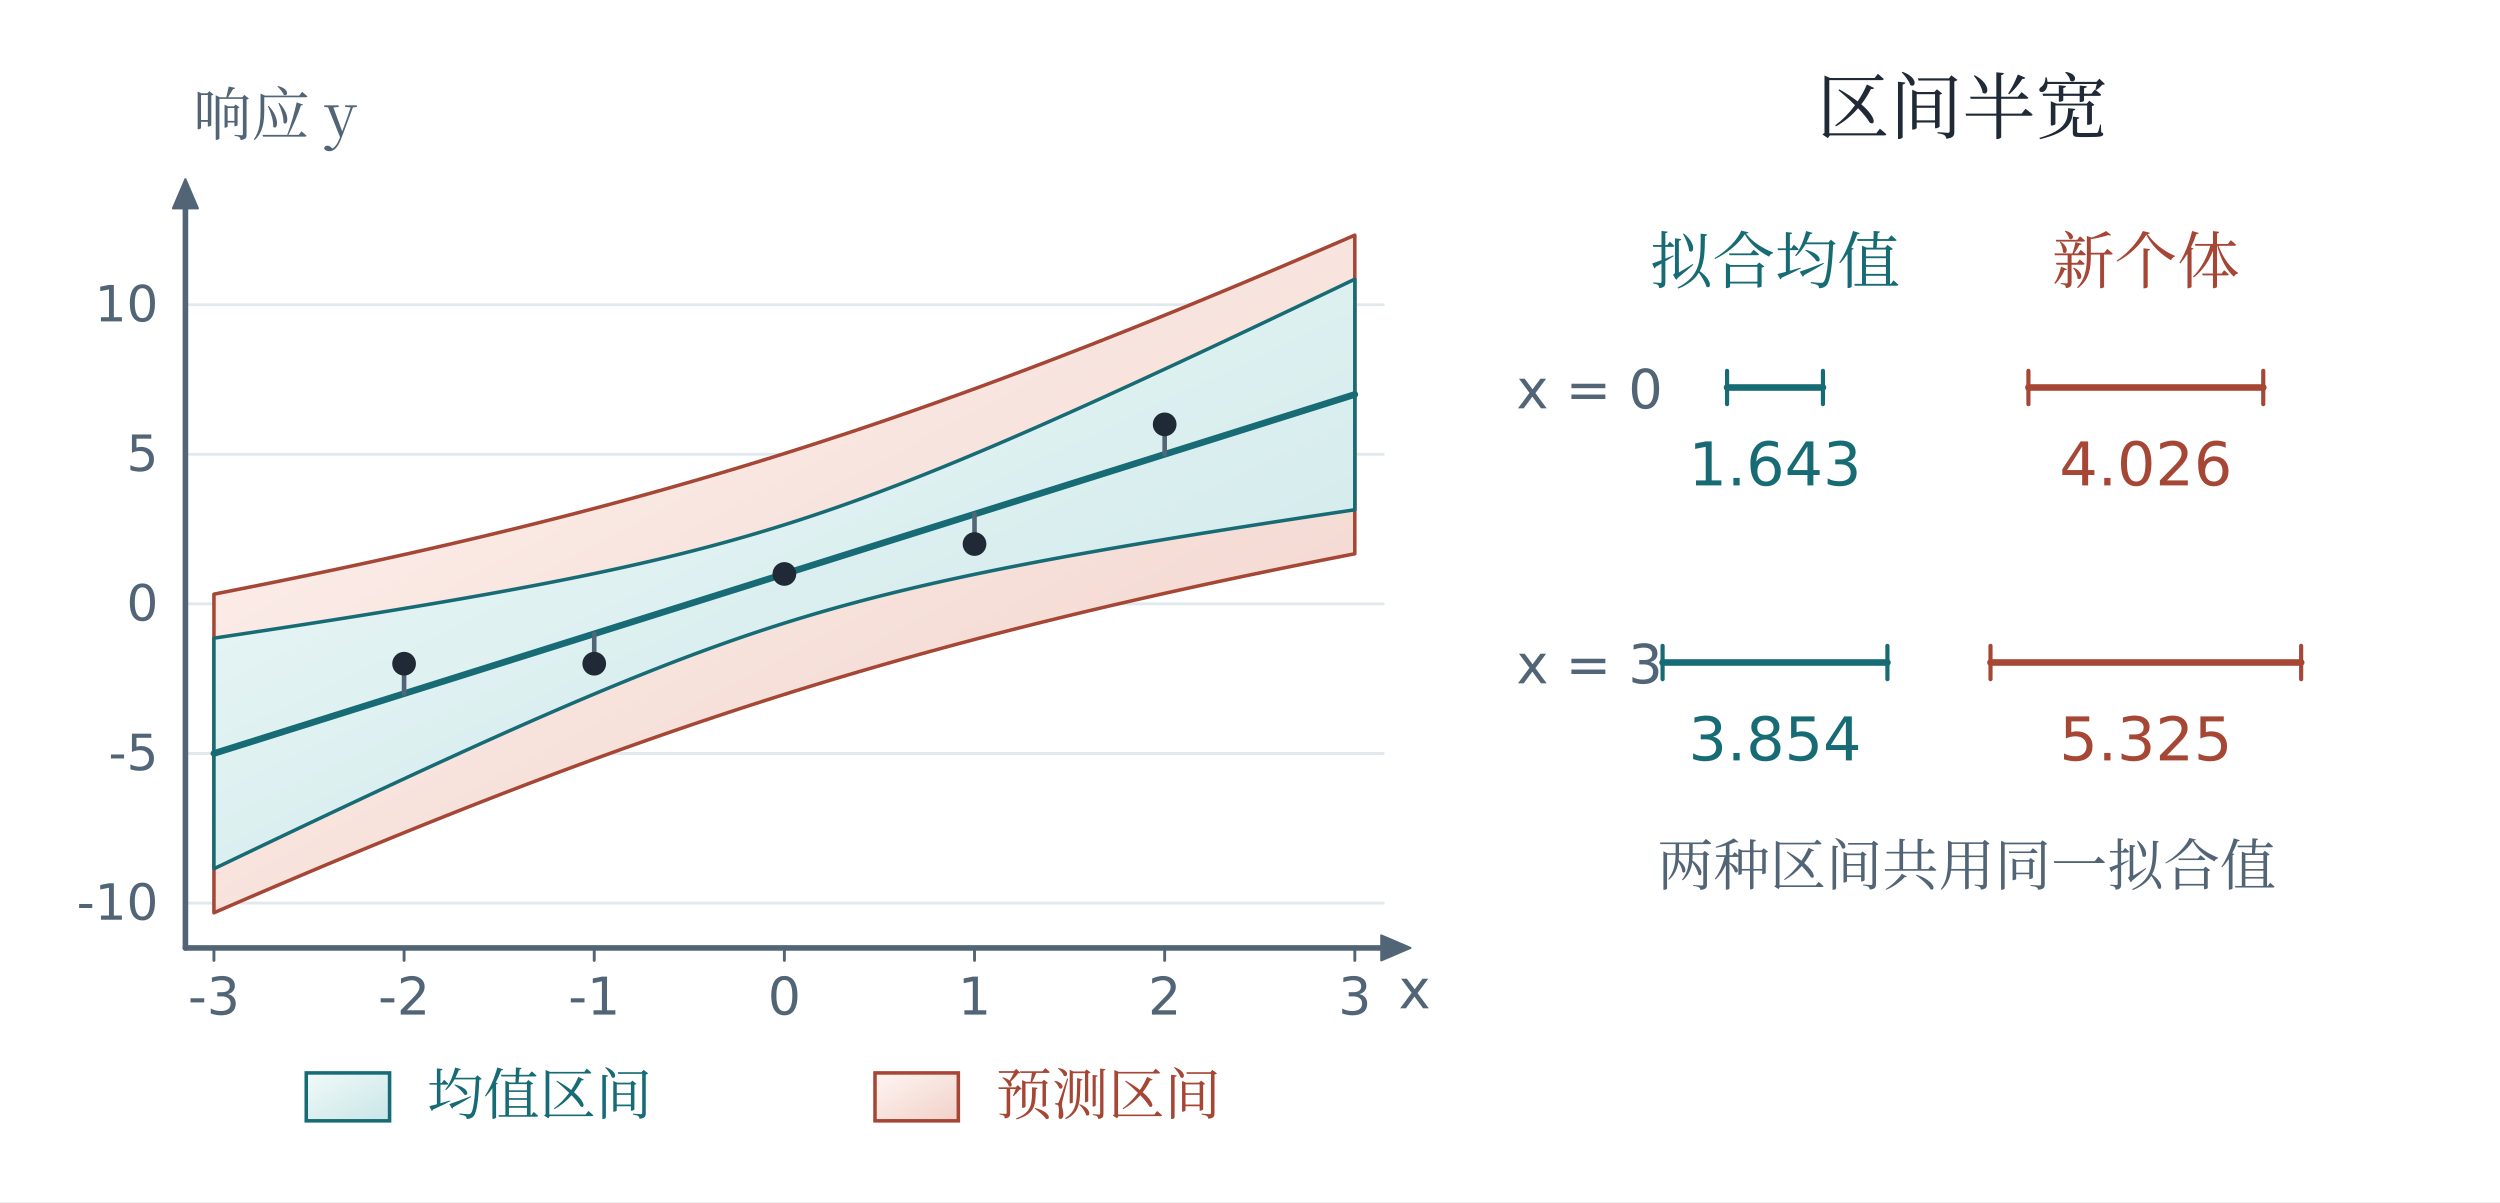
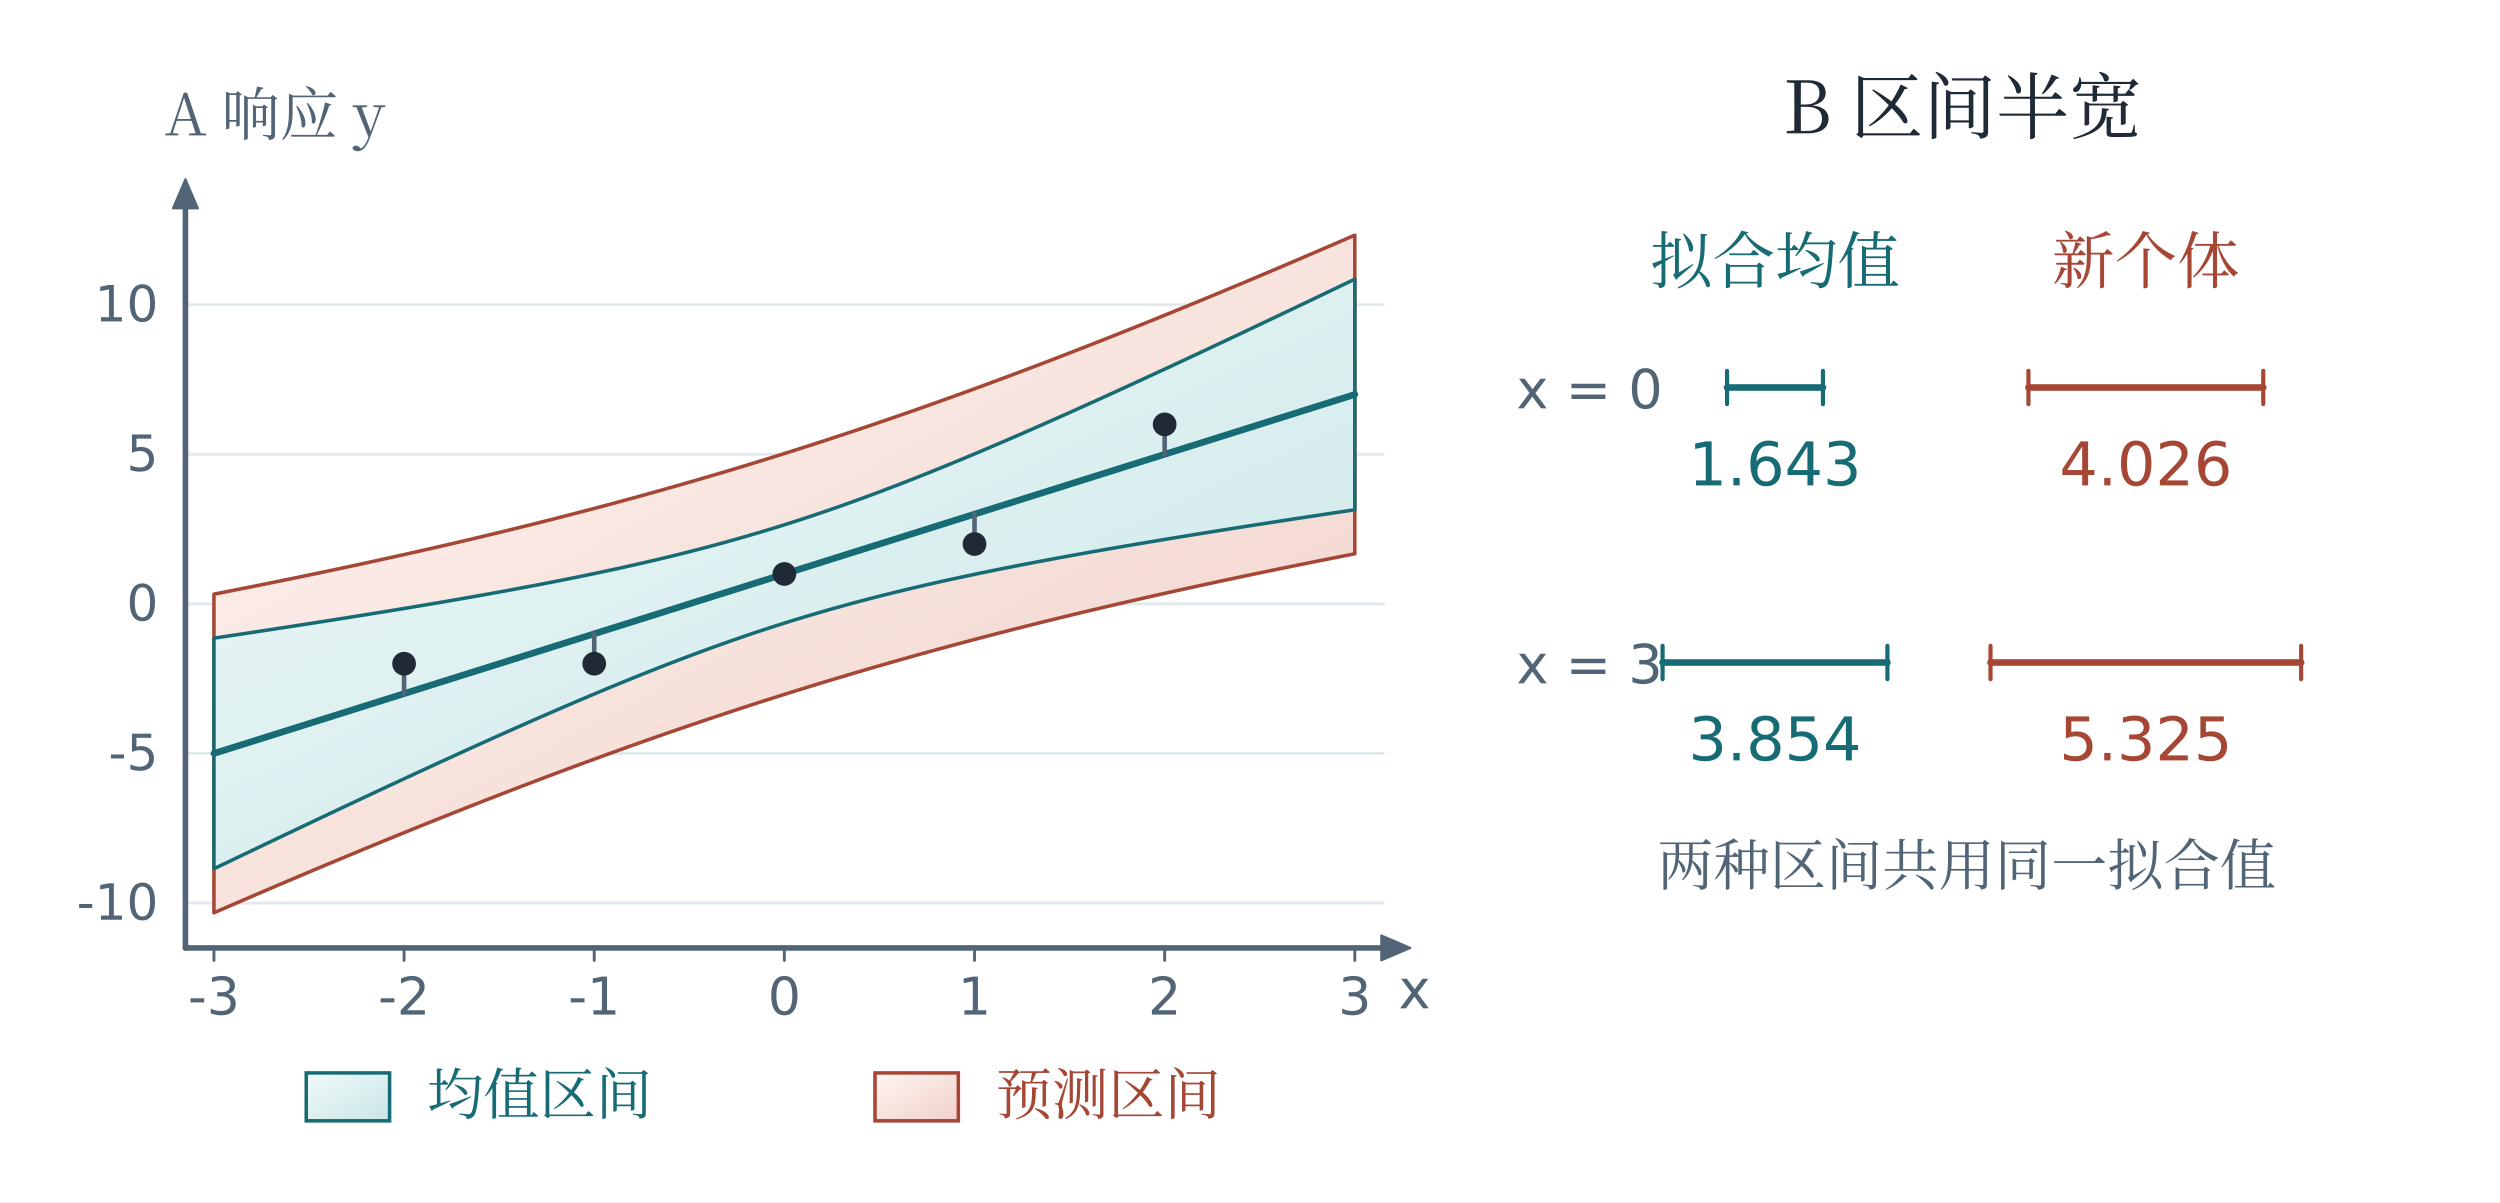
<svg xmlns="http://www.w3.org/2000/svg" viewBox="0 0 1200 577" role="img" aria-labelledby="title description">
  <defs>
    <linearGradient id="wash-t" x1="0" x2="0.92" y1="0" y2="1">
      <stop offset="0" stop-color="#f1faf9" />
      <stop offset="1" stop-color="#cae6e8" />
    </linearGradient>
    <linearGradient id="wash-c" x1="0" x2="0.92" y1="0" y2="1">
      <stop offset="0" stop-color="#fff5f2" />
      <stop offset="1" stop-color="#f1d2ca" />
    </linearGradient>
    <linearGradient id="wash-v" x1="0" x2="0.92" y1="0" y2="1">
      <stop offset="0" stop-color="#f9f6fc" />
      <stop offset="1" stop-color="#e9deef" />
    </linearGradient>
    <linearGradient id="wash-g" x1="0" x2="0.92" y1="0" y2="1">
      <stop offset="0" stop-color="#f3f9f4" />
      <stop offset="1" stop-color="#d5e9da" />
    </linearGradient>
    <linearGradient id="wash-n" x1="0" x2="0.92" y1="0" y2="1">
      <stop offset="0" stop-color="#f8fafb" />
      <stop offset="1" stop-color="#e8edf1" />
    </linearGradient>
  </defs>
  <rect x="0" y="0" width="1200" height="577" fill="white" stroke="none" stroke-width="1.7" rx="0" />
  <path d="M89 433.46L664 433.46" stroke="#e1e9ed" stroke-width="1.4" fill="none" stroke-linecap="round" stroke-linejoin="round" />
  <text x="76.0" y="441.46" fill="#526577" font-size="24" text-anchor="end" font-family="Cambria Math, DejaVu Sans, Microsoft YaHei, sans-serif">-10</text>
  <path d="M89 361.66L664 361.66" stroke="#e1e9ed" stroke-width="1.4" fill="none" stroke-linecap="round" stroke-linejoin="round" />
  <text x="76.0" y="369.66" fill="#526577" font-size="24" text-anchor="end" font-family="Cambria Math, DejaVu Sans, Microsoft YaHei, sans-serif">-5</text>
  <path d="M89 289.86L664 289.86" stroke="#e1e9ed" stroke-width="1.4" fill="none" stroke-linecap="round" stroke-linejoin="round" />
  <text x="76.0" y="297.86" fill="#526577" font-size="24" text-anchor="end" font-family="Cambria Math, DejaVu Sans, Microsoft YaHei, sans-serif">0</text>
  <path d="M89 218.06L664 218.06" stroke="#e1e9ed" stroke-width="1.4" fill="none" stroke-linecap="round" stroke-linejoin="round" />
  <text x="76.0" y="226.06" fill="#526577" font-size="24" text-anchor="end" font-family="Cambria Math, DejaVu Sans, Microsoft YaHei, sans-serif">5</text>
  <path d="M89 146.26L664 146.26" stroke="#e1e9ed" stroke-width="1.4" fill="none" stroke-linecap="round" stroke-linejoin="round" />
  <text x="76.0" y="154.26" fill="#526577" font-size="24" text-anchor="end" font-family="Cambria Math, DejaVu Sans, Microsoft YaHei, sans-serif">10</text>
  <path d="M102.69 455L102.69 461" stroke="#526577" stroke-width="1.4" fill="none" stroke-linecap="round" stroke-linejoin="round" />
  <text x="102.69" y="487.0" fill="#526577" font-size="25" text-anchor="middle" font-family="Cambria Math, DejaVu Sans, Microsoft YaHei, sans-serif">-3</text>
  <path d="M193.96 455L193.96 461" stroke="#526577" stroke-width="1.4" fill="none" stroke-linecap="round" stroke-linejoin="round" />
  <text x="193.96" y="487.0" fill="#526577" font-size="25" text-anchor="middle" font-family="Cambria Math, DejaVu Sans, Microsoft YaHei, sans-serif">-2</text>
  <path d="M285.23 455L285.23 461" stroke="#526577" stroke-width="1.4" fill="none" stroke-linecap="round" stroke-linejoin="round" />
  <text x="285.23" y="487.0" fill="#526577" font-size="25" text-anchor="middle" font-family="Cambria Math, DejaVu Sans, Microsoft YaHei, sans-serif">-1</text>
  <path d="M376.5 455L376.5 461" stroke="#526577" stroke-width="1.4" fill="none" stroke-linecap="round" stroke-linejoin="round" />
  <text x="376.5" y="487.0" fill="#526577" font-size="25" text-anchor="middle" font-family="Cambria Math, DejaVu Sans, Microsoft YaHei, sans-serif">0</text>
  <path d="M467.77 455L467.77 461" stroke="#526577" stroke-width="1.4" fill="none" stroke-linecap="round" stroke-linejoin="round" />
  <text x="467.77" y="487.0" fill="#526577" font-size="25" text-anchor="middle" font-family="Cambria Math, DejaVu Sans, Microsoft YaHei, sans-serif">1</text>
  <path d="M559.04 455L559.04 461" stroke="#526577" stroke-width="1.4" fill="none" stroke-linecap="round" stroke-linejoin="round" />
  <text x="559.04" y="487.0" fill="#526577" font-size="25" text-anchor="middle" font-family="Cambria Math, DejaVu Sans, Microsoft YaHei, sans-serif">2</text>
  <path d="M650.31 455L650.31 461" stroke="#526577" stroke-width="1.4" fill="none" stroke-linecap="round" stroke-linejoin="round" />
  <text x="650.31" y="487.0" fill="#526577" font-size="25" text-anchor="middle" font-family="Cambria Math, DejaVu Sans, Microsoft YaHei, sans-serif">3</text>
  <path d="M102.691 285.189 L105.429 284.655 L108.167 284.118 L110.905 283.579 L113.643 283.039 L116.381 282.496 L119.119 281.952 L121.857 281.405 L124.595 280.856 L127.333 280.306 L130.071 279.753 L132.81 279.198 L135.548 278.641 L138.286 278.082 L141.024 277.52 L143.762 276.957 L146.5 276.391 L149.238 275.822 L151.976 275.252 L154.714 274.679 L157.452 274.103 L160.19 273.526 L162.929 272.946 L165.667 272.363 L168.405 271.778 L171.143 271.19 L173.881 270.6 L176.619 270.007 L179.357 269.412 L182.095 268.814 L184.833 268.213 L187.571 267.61 L190.31 267.003 L193.048 266.395 L195.786 265.783 L198.524 265.168 L201.262 264.551 L204 263.93 L206.738 263.307 L209.476 262.681 L212.214 262.052 L214.952 261.419 L217.69 260.784 L220.429 260.146 L223.167 259.504 L225.905 258.859 L228.643 258.211 L231.381 257.56 L234.119 256.906 L236.857 256.248 L239.595 255.587 L242.333 254.923 L245.071 254.255 L247.81 253.584 L250.548 252.909 L253.286 252.231 L256.024 251.549 L258.762 250.864 L261.5 250.176 L264.238 249.483 L266.976 248.787 L269.714 248.088 L272.452 247.385 L275.19 246.678 L277.929 245.967 L280.667 245.252 L283.405 244.534 L286.143 243.812 L288.881 243.086 L291.619 242.356 L294.357 241.623 L297.095 240.885 L299.833 240.143 L302.571 239.398 L305.31 238.648 L308.048 237.894 L310.786 237.137 L313.524 236.375 L316.262 235.609 L319 234.839 L321.738 234.065 L324.476 233.287 L327.214 232.504 L329.952 231.718 L332.69 230.927 L335.429 230.132 L338.167 229.333 L340.905 228.529 L343.643 227.721 L346.381 226.91 L349.119 226.093 L351.857 225.273 L354.595 224.448 L357.333 223.619 L360.071 222.785 L362.81 221.947 L365.548 221.105 L368.286 220.259 L371.024 219.408 L373.762 218.553 L376.5 217.694 L379.238 216.83 L381.976 215.962 L384.714 215.089 L387.452 214.213 L390.19 213.332 L392.929 212.446 L395.667 211.556 L398.405 210.662 L401.143 209.764 L403.881 208.861 L406.619 207.954 L409.357 207.043 L412.095 206.128 L414.833 205.208 L417.571 204.284 L420.31 203.356 L423.048 202.423 L425.786 201.487 L428.524 200.546 L431.262 199.601 L434 198.652 L436.738 197.699 L439.476 196.741 L442.214 195.78 L444.952 194.814 L447.69 193.845 L450.429 192.871 L453.167 191.894 L455.905 190.912 L458.643 189.927 L461.381 188.937 L464.119 187.944 L466.857 186.946 L469.595 185.945 L472.333 184.94 L475.071 183.932 L477.81 182.919 L480.548 181.903 L483.286 180.883 L486.024 179.859 L488.762 178.832 L491.5 177.801 L494.238 176.767 L496.976 175.729 L499.714 174.687 L502.452 173.642 L505.19 172.593 L507.929 171.541 L510.667 170.486 L513.405 169.427 L516.143 168.365 L518.881 167.299 L521.619 166.231 L524.357 165.158 L527.095 164.083 L529.833 163.005 L532.571 161.923 L535.309 160.838 L538.048 159.75 L540.786 158.66 L543.524 157.566 L546.262 156.469 L549 155.369 L551.738 154.266 L554.476 153.16 L557.214 152.052 L559.952 150.94 L562.691 149.826 L565.429 148.709 L568.167 147.589 L570.905 146.467 L573.643 145.341 L576.381 144.214 L579.119 143.083 L581.857 141.95 L584.595 140.815 L587.333 139.677 L590.071 138.536 L592.809 137.393 L595.548 136.248 L598.286 135.1 L601.024 133.949 L603.762 132.797 L606.5 131.642 L609.238 130.485 L611.976 129.325 L614.714 128.163 L617.452 126.999 L620.191 125.833 L622.929 124.665 L625.667 123.495 L628.405 122.322 L631.143 121.147 L633.881 119.971 L636.619 118.792 L639.357 117.612 L642.095 116.429 L644.833 115.244 L647.571 114.058 L650.309 112.869 L650.309 265.811 L647.571 266.345 L644.833 266.882 L642.095 267.421 L639.357 267.961 L636.619 268.504 L633.881 269.048 L631.143 269.595 L628.405 270.144 L625.667 270.694 L622.929 271.247 L620.191 271.802 L617.452 272.359 L614.714 272.918 L611.976 273.48 L609.238 274.043 L606.5 274.609 L603.762 275.178 L601.024 275.748 L598.286 276.321 L595.548 276.897 L592.809 277.474 L590.071 278.054 L587.333 278.637 L584.595 279.222 L581.857 279.81 L579.119 280.4 L576.381 280.993 L573.643 281.588 L570.905 282.186 L568.167 282.787 L565.429 283.39 L562.691 283.997 L559.952 284.605 L557.214 285.217 L554.476 285.832 L551.738 286.449 L549 287.07 L546.262 287.693 L543.524 288.319 L540.786 288.948 L538.048 289.581 L535.309 290.216 L532.571 290.854 L529.833 291.496 L527.095 292.141 L524.357 292.789 L521.619 293.44 L518.881 294.094 L516.143 294.752 L513.405 295.413 L510.667 296.077 L507.929 296.745 L505.19 297.416 L502.452 298.091 L499.714 298.769 L496.976 299.45 L494.238 300.136 L491.5 300.824 L488.762 301.517 L486.024 302.212 L483.286 302.912 L480.548 303.615 L477.81 304.322 L475.071 305.033 L472.333 305.748 L469.595 306.466 L466.857 307.188 L464.119 307.914 L461.381 308.644 L458.643 309.377 L455.905 310.115 L453.167 310.857 L450.429 311.602 L447.69 312.352 L444.952 313.106 L442.214 313.863 L439.476 314.625 L436.738 315.391 L434 316.161 L431.262 316.935 L428.524 317.713 L425.786 318.496 L423.048 319.282 L420.31 320.073 L417.571 320.868 L414.833 321.667 L412.095 322.471 L409.357 323.279 L406.619 324.09 L403.881 324.907 L401.143 325.727 L398.405 326.552 L395.667 327.381 L392.929 328.215 L390.19 329.053 L387.452 329.895 L384.714 330.741 L381.976 331.592 L379.238 332.447 L376.5 333.306 L373.762 334.17 L371.024 335.038 L368.286 335.911 L365.548 336.787 L362.81 337.668 L360.071 338.554 L357.333 339.444 L354.595 340.338 L351.857 341.236 L349.119 342.139 L346.381 343.046 L343.643 343.957 L340.905 344.872 L338.167 345.792 L335.429 346.716 L332.69 347.644 L329.952 348.577 L327.214 349.513 L324.476 350.454 L321.738 351.399 L319 352.348 L316.262 353.301 L313.524 354.259 L310.786 355.22 L308.048 356.186 L305.31 357.155 L302.571 358.129 L299.833 359.106 L297.095 360.088 L294.357 361.074 L291.619 362.063 L288.881 363.056 L286.143 364.053 L283.405 365.055 L280.667 366.06 L277.929 367.068 L275.19 368.081 L272.452 369.097 L269.714 370.117 L266.976 371.14 L264.238 372.168 L261.5 373.199 L258.762 374.233 L256.024 375.271 L253.286 376.313 L250.548 377.358 L247.81 378.407 L245.071 379.459 L242.333 380.514 L239.595 381.573 L236.857 382.635 L234.119 383.701 L231.381 384.769 L228.643 385.842 L225.905 386.917 L223.167 387.995 L220.429 389.077 L217.69 390.162 L214.952 391.25 L212.214 392.34 L209.476 393.434 L206.738 394.531 L204 395.631 L201.262 396.734 L198.524 397.84 L195.786 398.948 L193.048 400.06 L190.31 401.174 L187.571 402.291 L184.833 403.411 L182.095 404.533 L179.357 405.659 L176.619 406.786 L173.881 407.917 L171.143 409.05 L168.405 410.185 L165.667 411.323 L162.929 412.464 L160.19 413.607 L157.452 414.752 L154.714 415.9 L151.976 417.051 L149.238 418.203 L146.5 419.358 L143.762 420.515 L141.024 421.675 L138.286 422.837 L135.548 424.001 L132.81 425.167 L130.071 426.335 L127.333 427.505 L124.595 428.678 L121.857 429.853 L119.119 431.029 L116.381 432.208 L113.643 433.389 L110.905 434.571 L108.167 435.756 L105.429 436.942 L102.691 438.131 Z" stroke="#a64635" stroke-width="1.7" fill="url(#wash-c)" stroke-linecap="round" stroke-linejoin="round" />
  <path d="M102.691 306.315 L105.429 305.905 L108.167 305.495 L110.905 305.084 L113.643 304.673 L116.381 304.26 L119.119 303.846 L121.857 303.432 L124.595 303.016 L127.333 302.6 L130.071 302.182 L132.81 301.763 L135.548 301.344 L138.286 300.923 L141.024 300.501 L143.762 300.078 L146.5 299.653 L149.238 299.228 L151.976 298.8 L154.714 298.372 L157.452 297.943 L160.19 297.512 L162.929 297.079 L165.667 296.645 L168.405 296.21 L171.143 295.773 L173.881 295.334 L176.619 294.894 L179.357 294.452 L182.095 294.009 L184.833 293.563 L187.571 293.116 L190.31 292.667 L193.048 292.216 L195.786 291.762 L198.524 291.307 L201.262 290.85 L204 290.39 L206.738 289.928 L209.476 289.464 L212.214 288.997 L214.952 288.528 L217.69 288.056 L220.429 287.582 L223.167 287.104 L225.905 286.624 L228.643 286.141 L231.381 285.655 L234.119 285.166 L236.857 284.674 L239.595 284.178 L242.333 283.679 L245.071 283.177 L247.81 282.67 L250.548 282.16 L253.286 281.646 L256.024 281.128 L258.762 280.606 L261.5 280.08 L264.238 279.549 L266.976 279.014 L269.714 278.474 L272.452 277.929 L275.19 277.379 L277.929 276.824 L280.667 276.263 L283.405 275.697 L286.143 275.126 L288.881 274.548 L291.619 273.965 L294.357 273.375 L297.095 272.779 L299.833 272.176 L302.571 271.567 L305.31 270.951 L308.048 270.327 L310.786 269.697 L313.524 269.058 L316.262 268.412 L319 267.759 L321.738 267.097 L324.476 266.426 L327.214 265.748 L329.952 265.06 L332.69 264.364 L335.429 263.659 L338.167 262.944 L340.905 262.221 L343.643 261.487 L346.381 260.744 L349.119 259.991 L351.857 259.229 L354.595 258.456 L357.333 257.673 L360.071 256.88 L362.81 256.076 L365.548 255.262 L368.286 254.438 L371.024 253.603 L373.762 252.757 L376.5 251.901 L379.238 251.034 L381.976 250.156 L384.714 249.268 L387.452 248.369 L390.19 247.46 L392.929 246.541 L395.667 245.611 L398.405 244.67 L401.143 243.72 L403.881 242.76 L406.619 241.789 L409.357 240.809 L412.095 239.819 L414.833 238.82 L417.571 237.811 L420.31 236.793 L423.048 235.766 L425.786 234.73 L428.524 233.685 L431.262 232.633 L434 231.571 L436.738 230.502 L439.476 229.425 L442.214 228.34 L444.952 227.247 L447.69 226.148 L450.429 225.041 L453.167 223.927 L455.905 222.806 L458.643 221.679 L461.381 220.546 L464.119 219.406 L466.857 218.26 L469.595 217.108 L472.333 215.951 L475.071 214.788 L477.81 213.62 L480.548 212.447 L483.286 211.269 L486.024 210.086 L488.762 208.898 L491.5 207.706 L494.238 206.509 L496.976 205.308 L499.714 204.102 L502.452 202.893 L505.19 201.68 L507.929 200.463 L510.667 199.243 L513.405 198.018 L516.143 196.791 L518.881 195.56 L521.619 194.326 L524.357 193.089 L527.095 191.848 L529.833 190.605 L532.571 189.359 L535.309 188.111 L538.048 186.859 L540.786 185.605 L543.524 184.349 L546.262 183.09 L549 181.828 L551.738 180.565 L554.476 179.299 L557.214 178.031 L559.952 176.761 L562.691 175.489 L565.429 174.215 L568.167 172.939 L570.905 171.661 L573.643 170.382 L576.381 169.101 L579.119 167.818 L581.857 166.533 L584.595 165.247 L587.333 163.959 L590.071 162.67 L592.809 161.379 L595.548 160.087 L598.286 158.793 L601.024 157.498 L603.762 156.202 L606.5 154.904 L609.238 153.606 L611.976 152.306 L614.714 151.004 L617.452 149.702 L620.191 148.399 L622.929 147.094 L625.667 145.788 L628.405 144.482 L631.143 143.174 L633.881 141.866 L636.619 140.556 L639.357 139.245 L642.095 137.934 L644.833 136.622 L647.571 135.309 L650.309 133.995 L650.309 244.685 L647.571 245.095 L644.833 245.505 L642.095 245.916 L639.357 246.327 L636.619 246.74 L633.881 247.154 L631.143 247.568 L628.405 247.984 L625.667 248.4 L622.929 248.818 L620.191 249.237 L617.452 249.656 L614.714 250.077 L611.976 250.499 L609.238 250.922 L606.5 251.347 L603.762 251.773 L601.024 252.2 L598.286 252.628 L595.548 253.057 L592.809 253.488 L590.071 253.921 L587.333 254.355 L584.595 254.79 L581.857 255.227 L579.119 255.666 L576.381 256.106 L573.643 256.548 L570.905 256.991 L568.167 257.437 L565.429 257.884 L562.691 258.333 L559.952 258.784 L557.214 259.238 L554.476 259.693 L551.738 260.15 L549 260.61 L546.262 261.072 L543.524 261.536 L540.786 262.003 L538.048 262.472 L535.309 262.944 L532.571 263.418 L529.833 263.896 L527.095 264.376 L524.357 264.859 L521.619 265.345 L518.881 265.834 L516.143 266.326 L513.405 266.822 L510.667 267.321 L507.929 267.823 L505.19 268.33 L502.452 268.84 L499.714 269.354 L496.976 269.872 L494.238 270.394 L491.5 270.92 L488.762 271.451 L486.024 271.986 L483.286 272.526 L480.548 273.071 L477.81 273.621 L475.071 274.176 L472.333 274.737 L469.595 275.303 L466.857 275.874 L464.119 276.452 L461.381 277.035 L458.643 277.625 L455.905 278.221 L453.167 278.824 L450.429 279.433 L447.69 280.049 L444.952 280.673 L442.214 281.303 L439.476 281.942 L436.738 282.588 L434 283.241 L431.262 283.903 L428.524 284.574 L425.786 285.252 L423.048 285.94 L420.31 286.636 L417.571 287.341 L414.833 288.056 L412.095 288.779 L409.357 289.513 L406.619 290.256 L403.881 291.009 L401.143 291.771 L398.405 292.544 L395.667 293.327 L392.929 294.12 L390.19 294.924 L387.452 295.738 L384.714 296.562 L381.976 297.397 L379.238 298.243 L376.5 299.099 L373.762 299.966 L371.024 300.844 L368.286 301.732 L365.548 302.63 L362.81 303.54 L360.071 304.459 L357.333 305.389 L354.595 306.33 L351.857 307.28 L349.119 308.24 L346.381 309.211 L343.643 310.191 L340.905 311.181 L338.167 312.18 L335.429 313.189 L332.69 314.207 L329.952 315.234 L327.214 316.27 L324.476 317.315 L321.738 318.367 L319 319.429 L316.262 320.498 L313.524 321.575 L310.786 322.66 L308.048 323.753 L305.31 324.852 L302.571 325.959 L299.833 327.073 L297.095 328.194 L294.357 329.321 L291.619 330.454 L288.881 331.594 L286.143 332.74 L283.405 333.892 L280.667 335.049 L277.929 336.212 L275.19 337.38 L272.452 338.553 L269.714 339.731 L266.976 340.914 L264.238 342.102 L261.5 343.295 L258.762 344.491 L256.024 345.692 L253.286 346.898 L250.548 348.107 L247.81 349.32 L245.071 350.537 L242.333 351.757 L239.595 352.982 L236.857 354.209 L234.119 355.44 L231.381 356.674 L228.643 357.911 L225.905 359.152 L223.167 360.395 L220.429 361.641 L217.69 362.889 L214.952 364.141 L212.214 365.395 L209.476 366.651 L206.738 367.91 L204 369.172 L201.262 370.435 L198.524 371.701 L195.786 372.969 L193.048 374.239 L190.31 375.511 L187.571 376.785 L184.833 378.061 L182.095 379.339 L179.357 380.618 L176.619 381.899 L173.881 383.182 L171.143 384.467 L168.405 385.753 L165.667 387.041 L162.929 388.33 L160.19 389.621 L157.452 390.913 L154.714 392.207 L151.976 393.502 L149.238 394.798 L146.5 396.096 L143.762 397.394 L141.024 398.694 L138.286 399.996 L135.548 401.298 L132.81 402.601 L130.071 403.906 L127.333 405.212 L124.595 406.518 L121.857 407.826 L119.119 409.134 L116.381 410.444 L113.643 411.755 L110.905 413.066 L108.167 414.378 L105.429 415.691 L102.691 417.005 Z" stroke="#176b74" stroke-width="1.7" fill="url(#wash-t)" stroke-linecap="round" stroke-linejoin="round" />
  <path d="M102.69 361.66L650.31 189.34" stroke="#176b74" stroke-width="3.2" fill="none" stroke-linecap="round" stroke-linejoin="round" />
  <path d="M193.96 318.58L193.96 332.94" stroke="#526577" stroke-width="2.2" fill="none" stroke-linecap="round" stroke-linejoin="round" />
  <circle cx="193.96" cy="318.58" r="5.7" fill="#202a36" stroke="none" stroke-width="1.9" />
  <path d="M285.23 318.58L285.23 304.22" stroke="#526577" stroke-width="2.2" fill="none" stroke-linecap="round" stroke-linejoin="round" />
  <circle cx="285.23" cy="318.58" r="5.7" fill="#202a36" stroke="none" stroke-width="1.9" />
  <path d="M376.5 275.5L376.5 275.5" stroke="#526577" stroke-width="2.2" fill="none" stroke-linecap="round" stroke-linejoin="round" />
  <circle cx="376.5" cy="275.5" r="5.7" fill="#202a36" stroke="none" stroke-width="1.9" />
  <path d="M467.77 261.14L467.77 246.78" stroke="#526577" stroke-width="2.2" fill="none" stroke-linecap="round" stroke-linejoin="round" />
  <circle cx="467.77" cy="261.14" r="5.7" fill="#202a36" stroke="none" stroke-width="1.9" />
  <path d="M559.04 203.7L559.04 218.06" stroke="#526577" stroke-width="2.2" fill="none" stroke-linecap="round" stroke-linejoin="round" />
  <circle cx="559.04" cy="203.7" r="5.7" fill="#202a36" stroke="none" stroke-width="1.9" />
  <path d="M89 455L666 455" stroke="#526577" stroke-width="2.7" fill="none" stroke-linecap="round" stroke-linejoin="round" />
  <path d="M677 455L663 449L663 461Z" stroke="#526577" stroke-width="1" fill="#526577" stroke-linecap="round" stroke-linejoin="round" />
  <path d="M89 455L89 97" stroke="#526577" stroke-width="2.7" fill="none" stroke-linecap="round" stroke-linejoin="round" />
  <path d="M89 86L83 100L95 100Z" stroke="#526577" stroke-width="1" fill="#526577" stroke-linecap="round" stroke-linejoin="round" />
-   <text x="132" y="65" fill="#526577" font-size="28" text-anchor="middle" font-family="SimSun, Noto Serif CJK SC, STSong, Microsoft YaHei, serif">响应 y</text>
+   <text x="132" y="65" fill="#526577" font-size="28" text-anchor="middle" font-family="SimSun, Noto Serif CJK SC, STSong, Microsoft YaHei, serif">A  响应 y</text>
  <text x="679" y="484" fill="#526577" font-size="26" text-anchor="middle" font-family="Cambria Math, DejaVu Sans, Microsoft YaHei, sans-serif">x</text>
-   <text x="942" y="64" fill="#202a36" font-size="35" text-anchor="middle" font-family="SimSun, Noto Serif CJK SC, STSong, Microsoft YaHei, serif">区间半宽</text>
+   <text x="942" y="64" fill="#202a36" font-size="35" text-anchor="middle" font-family="SimSun, Noto Serif CJK SC, STSong, Microsoft YaHei, serif">B  区间半宽</text>
  <text x="852" y="136" fill="#176b74" font-size="30" text-anchor="middle" font-family="SimSun, Noto Serif CJK SC, STSong, Microsoft YaHei, serif">拟合均值</text>
  <text x="1030" y="136" fill="#a64635" font-size="30" text-anchor="middle" font-family="SimSun, Noto Serif CJK SC, STSong, Microsoft YaHei, serif">新个体</text>
  <text x="763" y="196" fill="#526577" font-size="26" text-anchor="middle" font-family="Cambria Math, DejaVu Sans, Microsoft YaHei, sans-serif">x = 0</text>
  <path d="M828.992 186L875.008 186" stroke="#176b74" stroke-width="3.2" fill="none" stroke-linecap="round" stroke-linejoin="round" />
  <path d="M828.992 178L828.992 194" stroke="#176b74" stroke-width="2" fill="none" stroke-linecap="round" stroke-linejoin="round" />
  <path d="M875.008 178L875.008 194" stroke="#176b74" stroke-width="2" fill="none" stroke-linecap="round" stroke-linejoin="round" />
  <text x="852" y="233" fill="#176b74" font-size="29" text-anchor="middle" font-family="Cambria Math, DejaVu Sans, Microsoft YaHei, sans-serif">1.643</text>
  <path d="M973.643 186L1086.36 186" stroke="#a64635" stroke-width="3.2" fill="none" stroke-linecap="round" stroke-linejoin="round" />
  <path d="M973.643 178L973.643 194" stroke="#a64635" stroke-width="2" fill="none" stroke-linecap="round" stroke-linejoin="round" />
  <path d="M1086.36 178L1086.36 194" stroke="#a64635" stroke-width="2" fill="none" stroke-linecap="round" stroke-linejoin="round" />
  <text x="1030" y="233" fill="#a64635" font-size="29" text-anchor="middle" font-family="Cambria Math, DejaVu Sans, Microsoft YaHei, sans-serif">4.026</text>
  <text x="763" y="328" fill="#526577" font-size="26" text-anchor="middle" font-family="Cambria Math, DejaVu Sans, Microsoft YaHei, sans-serif">x = 3</text>
  <path d="M798.042 318L905.958 318" stroke="#176b74" stroke-width="3.2" fill="none" stroke-linecap="round" stroke-linejoin="round" />
  <path d="M798.042 310L798.042 326" stroke="#176b74" stroke-width="2" fill="none" stroke-linecap="round" stroke-linejoin="round" />
  <path d="M905.958 310L905.958 326" stroke="#176b74" stroke-width="2" fill="none" stroke-linecap="round" stroke-linejoin="round" />
  <text x="852" y="365" fill="#176b74" font-size="29" text-anchor="middle" font-family="Cambria Math, DejaVu Sans, Microsoft YaHei, sans-serif">3.854</text>
  <path d="M955.446 318L1104.55 318" stroke="#a64635" stroke-width="3.2" fill="none" stroke-linecap="round" stroke-linejoin="round" />
  <path d="M955.446 310L955.446 326" stroke="#a64635" stroke-width="2" fill="none" stroke-linecap="round" stroke-linejoin="round" />
  <path d="M1104.55 310L1104.55 326" stroke="#a64635" stroke-width="2" fill="none" stroke-linecap="round" stroke-linejoin="round" />
  <text x="1030" y="365" fill="#a64635" font-size="29" text-anchor="middle" font-family="Cambria Math, DejaVu Sans, Microsoft YaHei, sans-serif">5.325</text>
  <text x="944" y="425" fill="#526577" font-size="27" text-anchor="middle" font-family="SimSun, Noto Serif CJK SC, STSong, Microsoft YaHei, serif">两种区间共用同一拟合值</text>
  <rect x="147" y="515" width="40" height="23" fill="url(#wash-t)" stroke="#176b74" stroke-width="1.7" rx="0" />
  <text x="205" y="535" fill="#176b74" font-size="27" text-anchor="start" font-family="SimSun, Noto Serif CJK SC, STSong, Microsoft YaHei, serif">均值区间</text>
  <rect x="420" y="515" width="40" height="23" fill="url(#wash-c)" stroke="#a64635" stroke-width="1.7" rx="0" />
  <text x="478" y="535" fill="#a64635" font-size="27" text-anchor="start" font-family="SimSun, Noto Serif CJK SC, STSong, Microsoft YaHei, serif">预测区间</text>
</svg>
